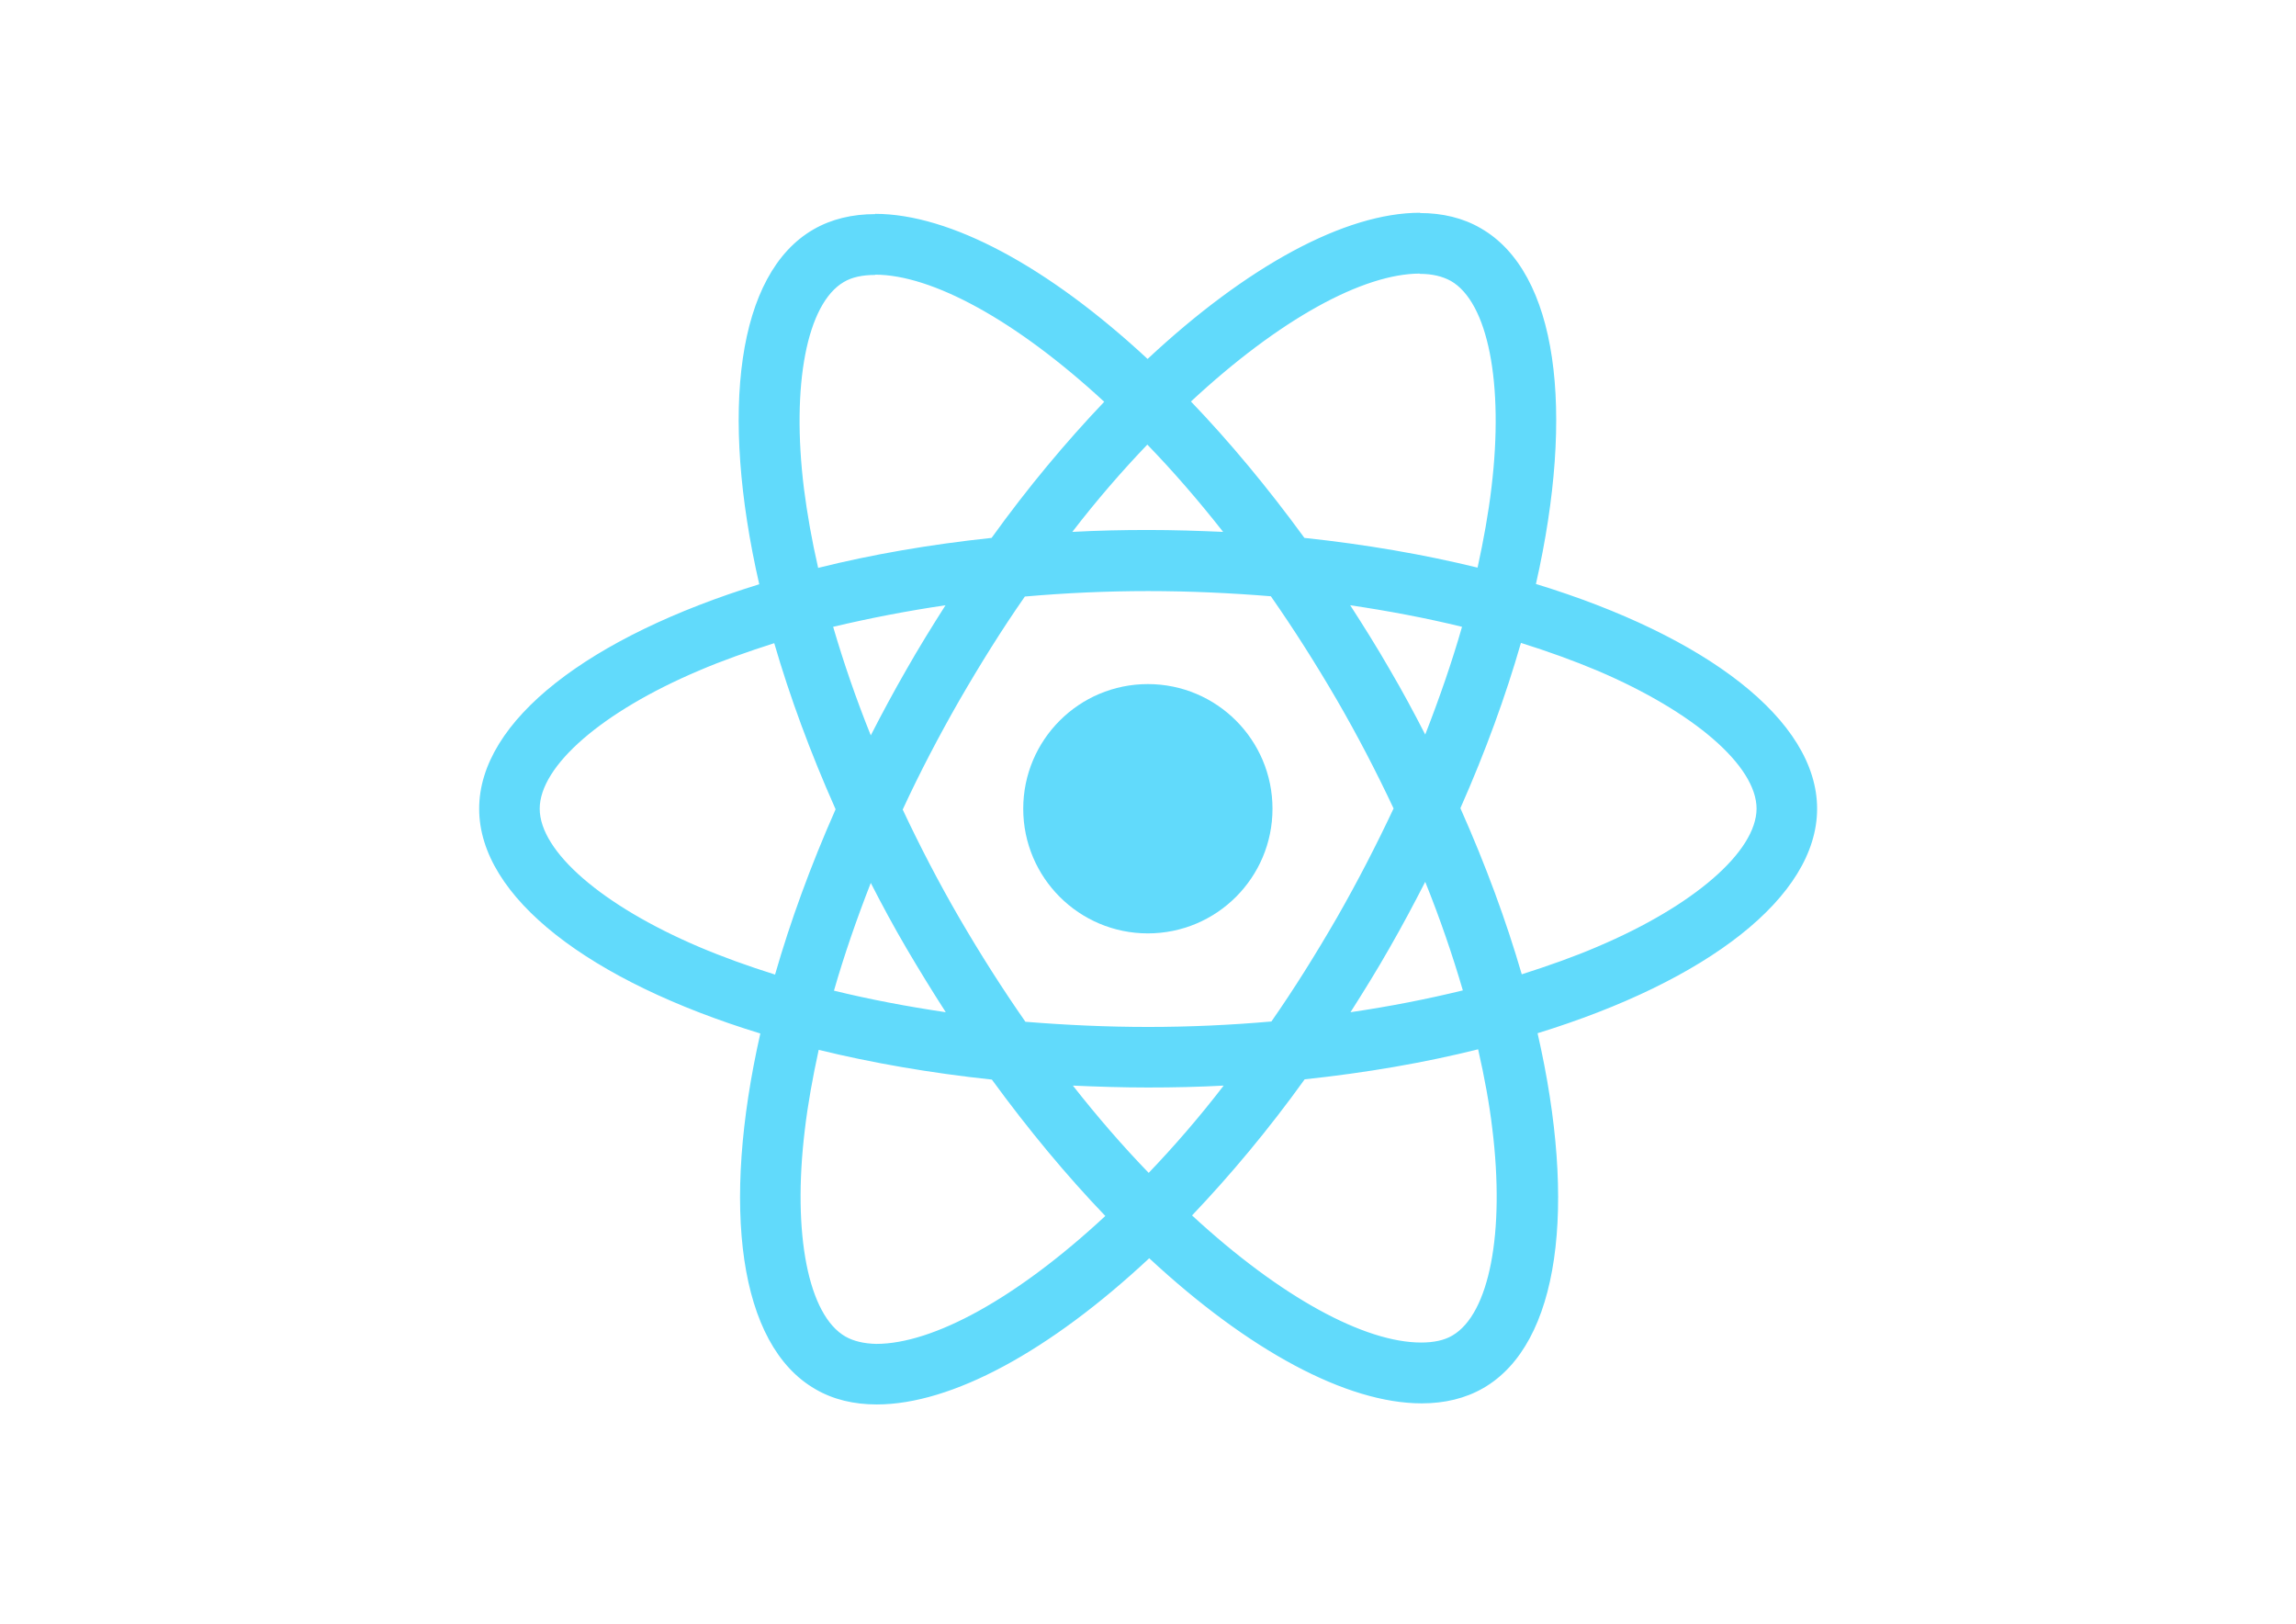
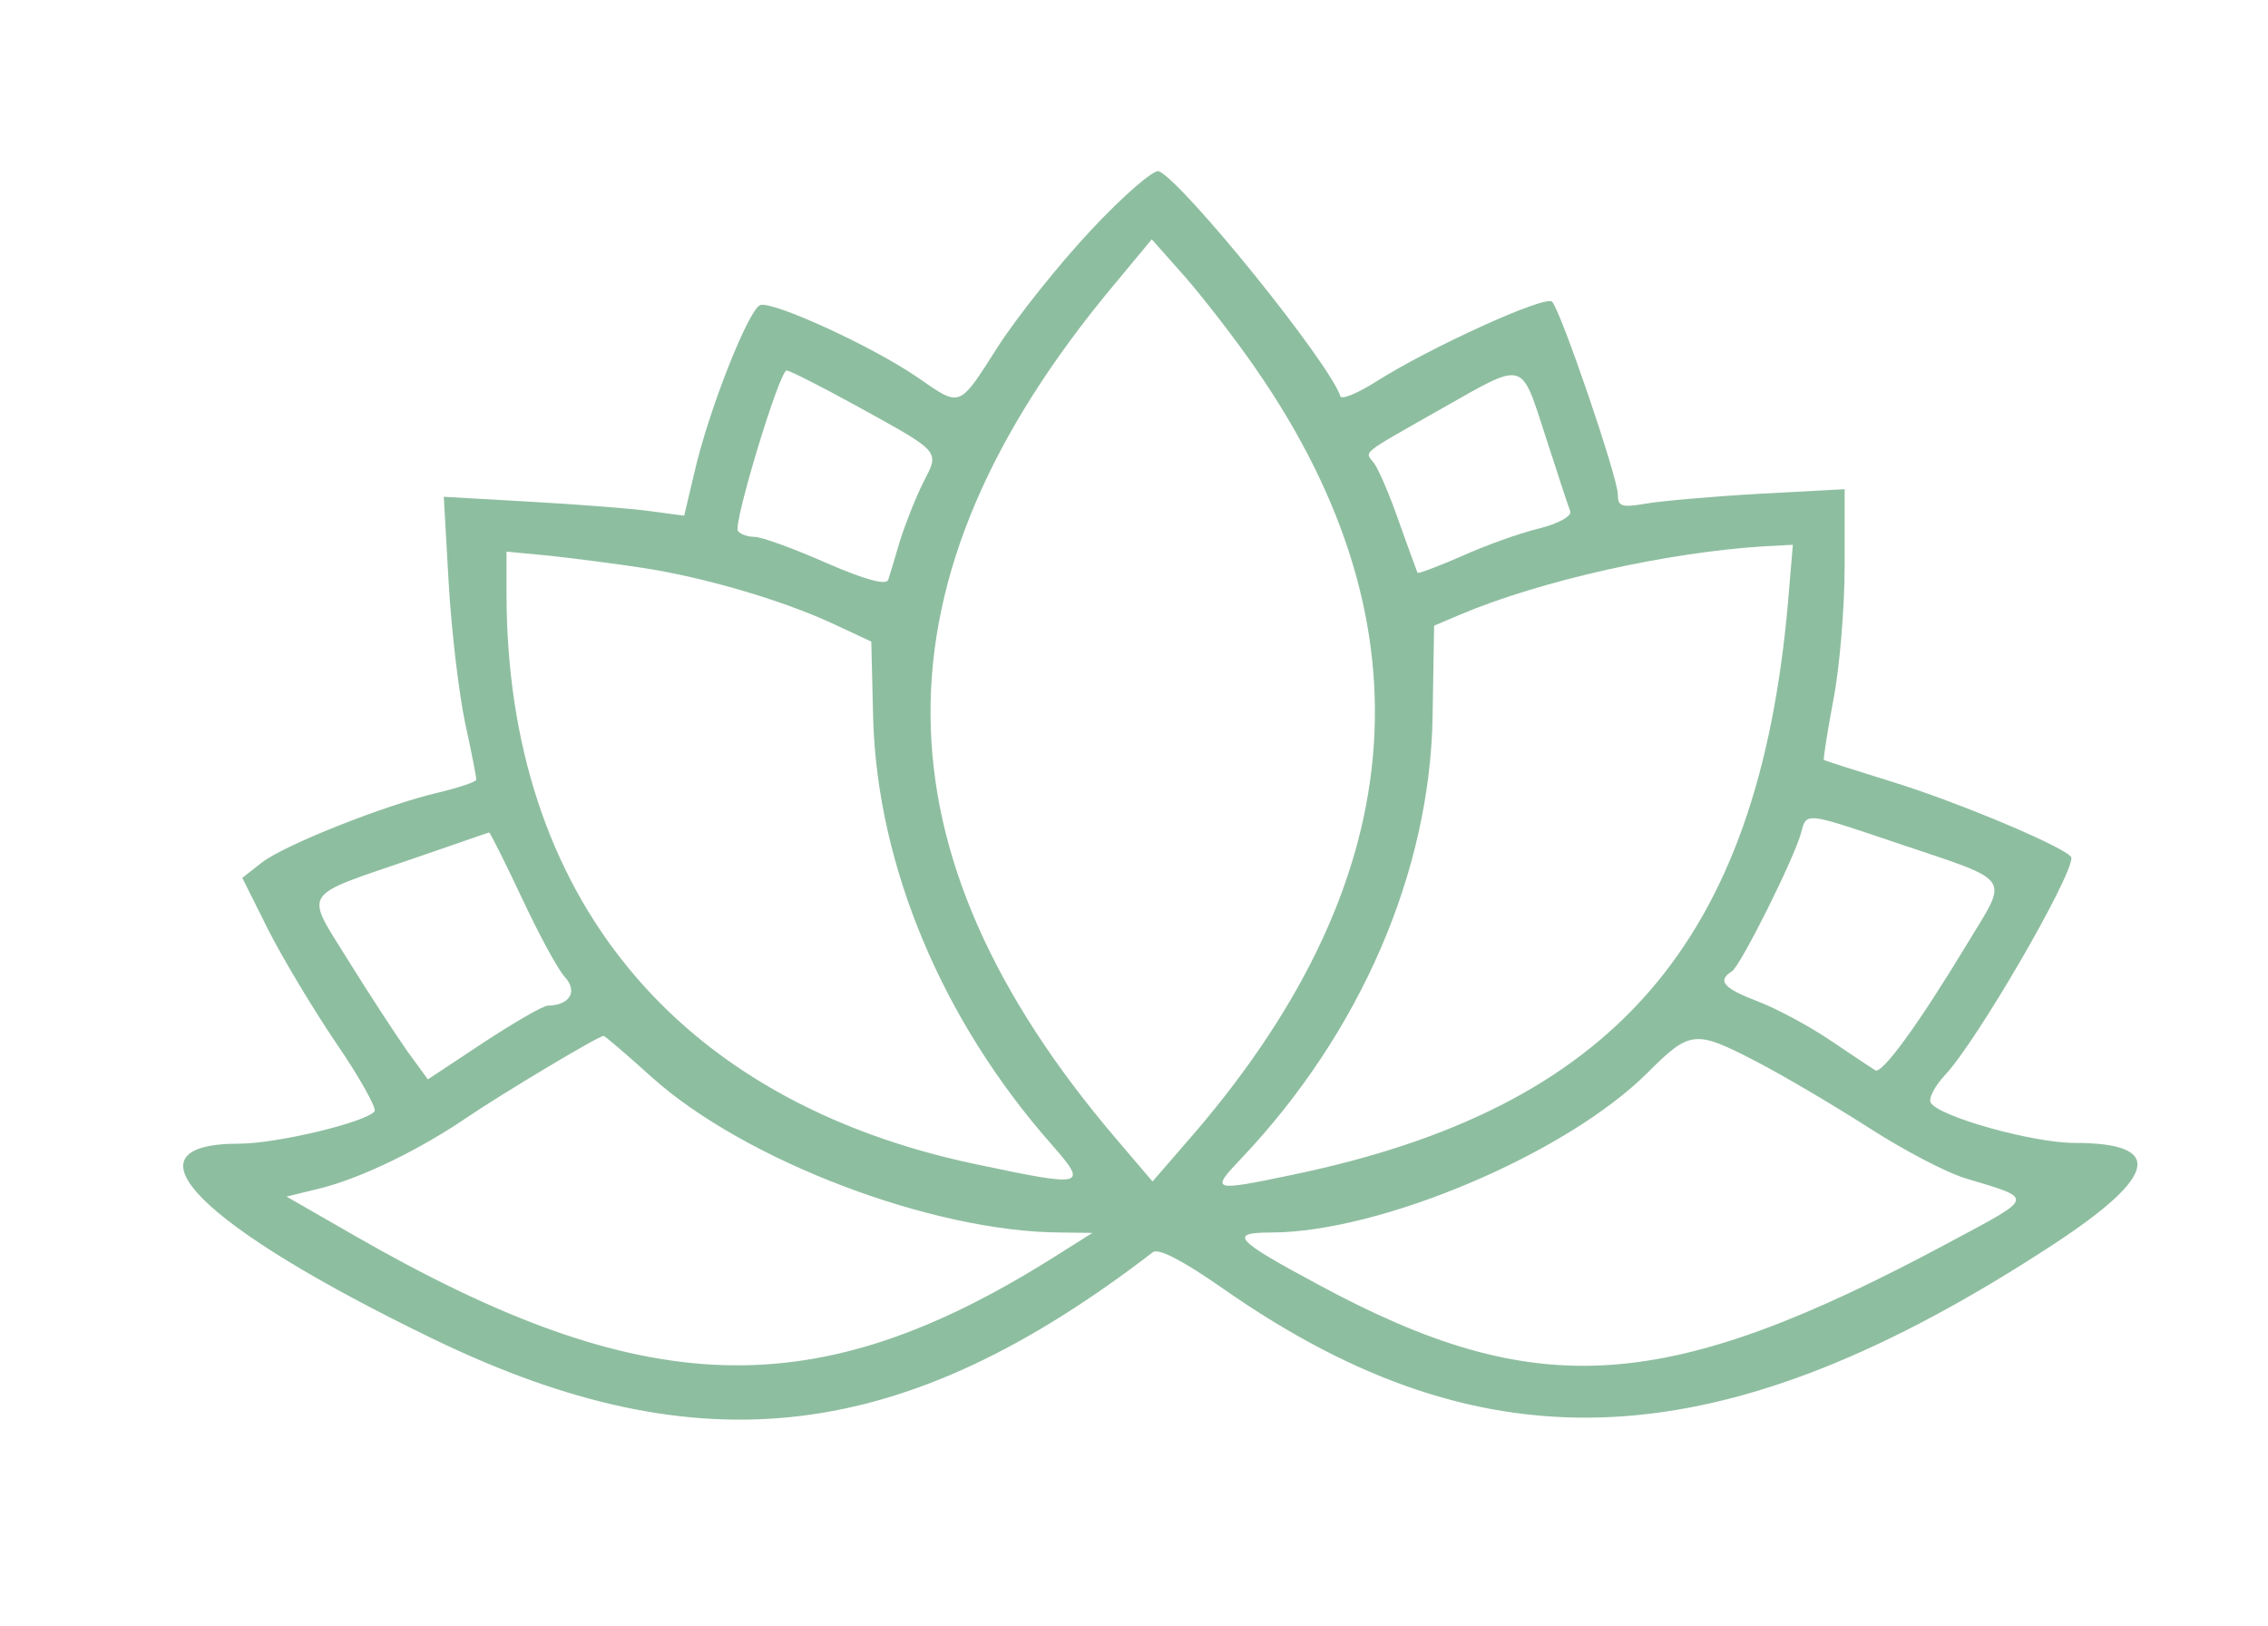
- <svg xmlns="http://www.w3.org/2000/svg" viewBox="0 0 841.9 595.3">
-   <g fill="#61DAFB">
-     <path d="M666.3 296.5c0-32.5-40.7-63.3-103.1-82.4 14.4-63.6 8-114.2-20.2-130.4-6.5-3.8-14.1-5.6-22.4-5.6v22.3c4.6 0 8.3.9 11.4 2.6 13.6 7.8 19.5 37.5 14.9 75.7-1.1 9.4-2.9 19.3-5.1 29.4-19.6-4.8-41-8.5-63.5-10.9-13.5-18.5-27.5-35.3-41.6-50 32.6-30.3 63.2-46.9 84-46.9V78c-27.5 0-63.5 19.6-99.9 53.6-36.4-33.8-72.4-53.2-99.9-53.2v22.3c20.7 0 51.4 16.5 84 46.6-14 14.7-28 31.4-41.3 49.9-22.6 2.4-44 6.1-63.6 11-2.3-10-4-19.7-5.2-29-4.7-38.2 1.1-67.9 14.6-75.8 3-1.8 6.9-2.6 11.5-2.6V78.5c-8.4 0-16 1.8-22.6 5.6-28.1 16.2-34.4 66.7-19.9 130.1-62.2 19.2-102.7 49.9-102.7 82.3 0 32.5 40.7 63.3 103.1 82.4-14.4 63.6-8 114.2 20.2 130.4 6.5 3.8 14.1 5.6 22.5 5.6 27.5 0 63.5-19.6 99.9-53.6 36.4 33.8 72.4 53.2 99.9 53.2 8.4 0 16-1.8 22.6-5.6 28.1-16.2 34.4-66.7 19.9-130.1 62-19.1 102.5-49.9 102.5-82.3zm-130.2-66.7c-3.7 12.9-8.3 26.2-13.5 39.5-4.1-8-8.4-16-13.1-24-4.6-8-9.5-15.8-14.4-23.4 14.2 2.1 27.9 4.7 41 7.9zm-45.8 106.5c-7.8 13.5-15.8 26.3-24.1 38.2-14.9 1.3-30 2-45.2 2-15.1 0-30.2-.7-45-1.9-8.3-11.9-16.4-24.6-24.2-38-7.6-13.1-14.5-26.4-20.8-39.8 6.2-13.4 13.2-26.8 20.7-39.9 7.8-13.5 15.8-26.3 24.1-38.2 14.9-1.3 30-2 45.2-2 15.1 0 30.2.7 45 1.9 8.3 11.9 16.4 24.6 24.2 38 7.6 13.1 14.5 26.4 20.8 39.8-6.3 13.4-13.2 26.8-20.7 39.9zm32.3-13c5.4 13.4 10 26.8 13.8 39.8-13.1 3.2-26.9 5.9-41.2 8 4.9-7.7 9.8-15.6 14.4-23.7 4.6-8 8.9-16.1 13-24.1zM421.2 430c-9.3-9.6-18.6-20.3-27.8-32 9 .4 18.2.7 27.5.7 9.4 0 18.7-.2 27.8-.7-9 11.7-18.3 22.4-27.5 32zm-74.4-58.9c-14.2-2.1-27.9-4.7-41-7.9 3.7-12.9 8.3-26.2 13.5-39.5 4.1 8 8.4 16 13.1 24 4.7 8 9.5 15.8 14.4 23.4zM420.7 163c9.3 9.6 18.6 20.3 27.8 32-9-.4-18.2-.7-27.5-.7-9.4 0-18.7.2-27.8.7 9-11.7 18.3-22.4 27.5-32zm-74 58.9c-4.9 7.7-9.8 15.6-14.4 23.7-4.6 8-8.9 16-13 24-5.4-13.4-10-26.8-13.8-39.8 13.1-3.1 26.9-5.8 41.2-7.9zm-90.5 125.2c-35.4-15.1-58.3-34.9-58.3-50.6 0-15.7 22.9-35.6 58.3-50.6 8.6-3.7 18-7 27.7-10.1 5.7 19.6 13.2 40 22.5 60.9-9.2 20.8-16.6 41.1-22.2 60.6-9.9-3.1-19.3-6.5-28-10.2zM310 490c-13.6-7.8-19.5-37.5-14.9-75.7 1.1-9.4 2.9-19.3 5.1-29.4 19.6 4.8 41 8.5 63.5 10.9 13.5 18.5 27.5 35.3 41.6 50-32.6 30.3-63.2 46.9-84 46.9-4.5-.1-8.3-1-11.3-2.7zm237.2-76.2c4.7 38.2-1.1 67.9-14.6 75.8-3 1.8-6.9 2.6-11.5 2.6-20.7 0-51.4-16.5-84-46.6 14-14.7 28-31.4 41.3-49.9 22.6-2.4 44-6.1 63.6-11 2.3 10.1 4.1 19.8 5.2 29.1zm38.5-66.7c-8.6 3.7-18 7-27.7 10.1-5.7-19.6-13.2-40-22.5-60.9 9.2-20.8 16.6-41.1 22.2-60.6 9.9 3.1 19.3 6.5 28.1 10.2 35.4 15.1 58.3 34.9 58.3 50.6-.1 15.7-23 35.6-58.4 50.6zM320.8 78.4z" />
-     <circle cx="420.9" cy="296.5" r="45.7" />
-     <path d="M520.5 78.1z" />
+ <svg xmlns="http://www.w3.org/2000/svg" version="1.0" width="300pt" height="215pt" viewBox="0 0 300 215" preserveAspectRatio="xMidYMid meet">
+   <g transform="translate(0,215) scale(0.05,-0.05)" fill="#8ebea0" stroke="none">
+     <path d="M2886 3691 c-86 -92 -196 -230 -246 -308 -105 -164 -97 -161 -213 -81 -119 82 -384 203 -416 191 -31 -12 -137 -280 -174 -443 l-27 -114 -90 12 c-49 7 -193 18 -318 25 l-228 13 13 -228 c7 -125 27 -291 43 -368 17 -77 30 -145 30 -152 0 -6 -45 -21 -99 -34 -142 -33 -409 -139 -469 -186 l-51 -40 69 -138 c38 -75 119 -210 180 -300 61 -89 106 -170 101 -179 -18 -28 -257 -86 -358 -86 -322 0 -106 -217 514 -517 708 -342 1244 -277 1903 230 15 11 79 -22 185 -96 699 -489 1323 -456 2198 117 276 181 294 268 55 268 -110 0 -357 69 -380 106 -7 11 10 44 38 74 83 88 334 520 334 574 0 21 -295 146 -474 201 -97 30 -178 56 -181 58 -2 1 9 73 25 158 17 86 30 246 30 357 l0 201 -225 -12 c-124 -7 -259 -19 -300 -26 -65 -11 -75 -8 -75 24 0 45 -151 487 -174 510 -18 18 -323 -121 -465 -211 -49 -31 -92 -49 -95 -39 -30 90 -414 565 -480 595 -13 6 -94 -64 -180 -156z m436 -366 c476 -687 413 -1369 -188 -2052 l-85 -98 -93 109 c-655 766 -659 1482 -12 2259 l103 124 87 -98 c48 -55 133 -164 188 -244z m-1059 -97 c230 -127 223 -119 179 -205 -20 -40 -47 -109 -61 -153 -13 -44 -27 -91 -31 -103 -5 -16 -60 -1 -164 44 -86 38 -171 69 -190 69 -18 0 -38 7 -44 16 -12 21 110 424 129 424 8 0 89 -41 182 -92z m1826 -83 c31 -96 60 -185 65 -197 5 -13 -31 -33 -83 -46 -50 -12 -142 -45 -204 -73 -62 -27 -115 -47 -117 -44 -1 3 -24 64 -49 135 -25 72 -55 141 -66 155 -25 32 -40 20 175 142 228 129 212 133 279 -72z m641 -440 c-79 -898 -461 -1337 -1314 -1513 -210 -44 -214 -42 -133 43 316 333 501 760 507 1173 l4 237 68 29 c213 90 547 165 805 181 l76 4 -13 -154z m-3030 93 c163 -25 368 -85 502 -147 l103 -48 5 -206 c12 -388 182 -795 471 -1123 99 -113 92 -115 -201 -53 -793 167 -1240 712 -1240 1510 l0 110 115 -11 c63 -7 174 -21 245 -32z m3313 -726 c317 -107 302 -85 192 -267 -128 -212 -226 -347 -244 -336 -8 5 -61 40 -117 78 -56 38 -143 85 -193 104 -92 35 -109 55 -69 80 23 15 165 299 183 367 14 54 11 54 248 -26z m-3633 -146 c45 -96 96 -191 115 -211 34 -38 12 -74 -46 -75 -12 0 -88 -44 -169 -97 l-148 -98 -54 74 c-29 41 -99 148 -155 238 -118 191 -133 168 176 274 105 36 193 67 195 67 2 1 41 -76 86 -172z m343 -474 c245 -221 743 -411 1084 -412 l83 -1 -100 -63 c-633 -399 -1086 -385 -1856 58 l-176 101 94 23 c108 28 260 102 386 188 90 61 345 214 359 214 3 0 61 -49 126 -108z m2920 42 c70 -36 204 -115 298 -175 94 -61 211 -122 260 -136 182 -55 184 -47 -42 -168 -752 -404 -1092 -426 -1673 -112 -220 118 -237 137 -122 137 289 1 779 208 994 422 113 113 126 114 285 32z" />
  </g>
</svg>
